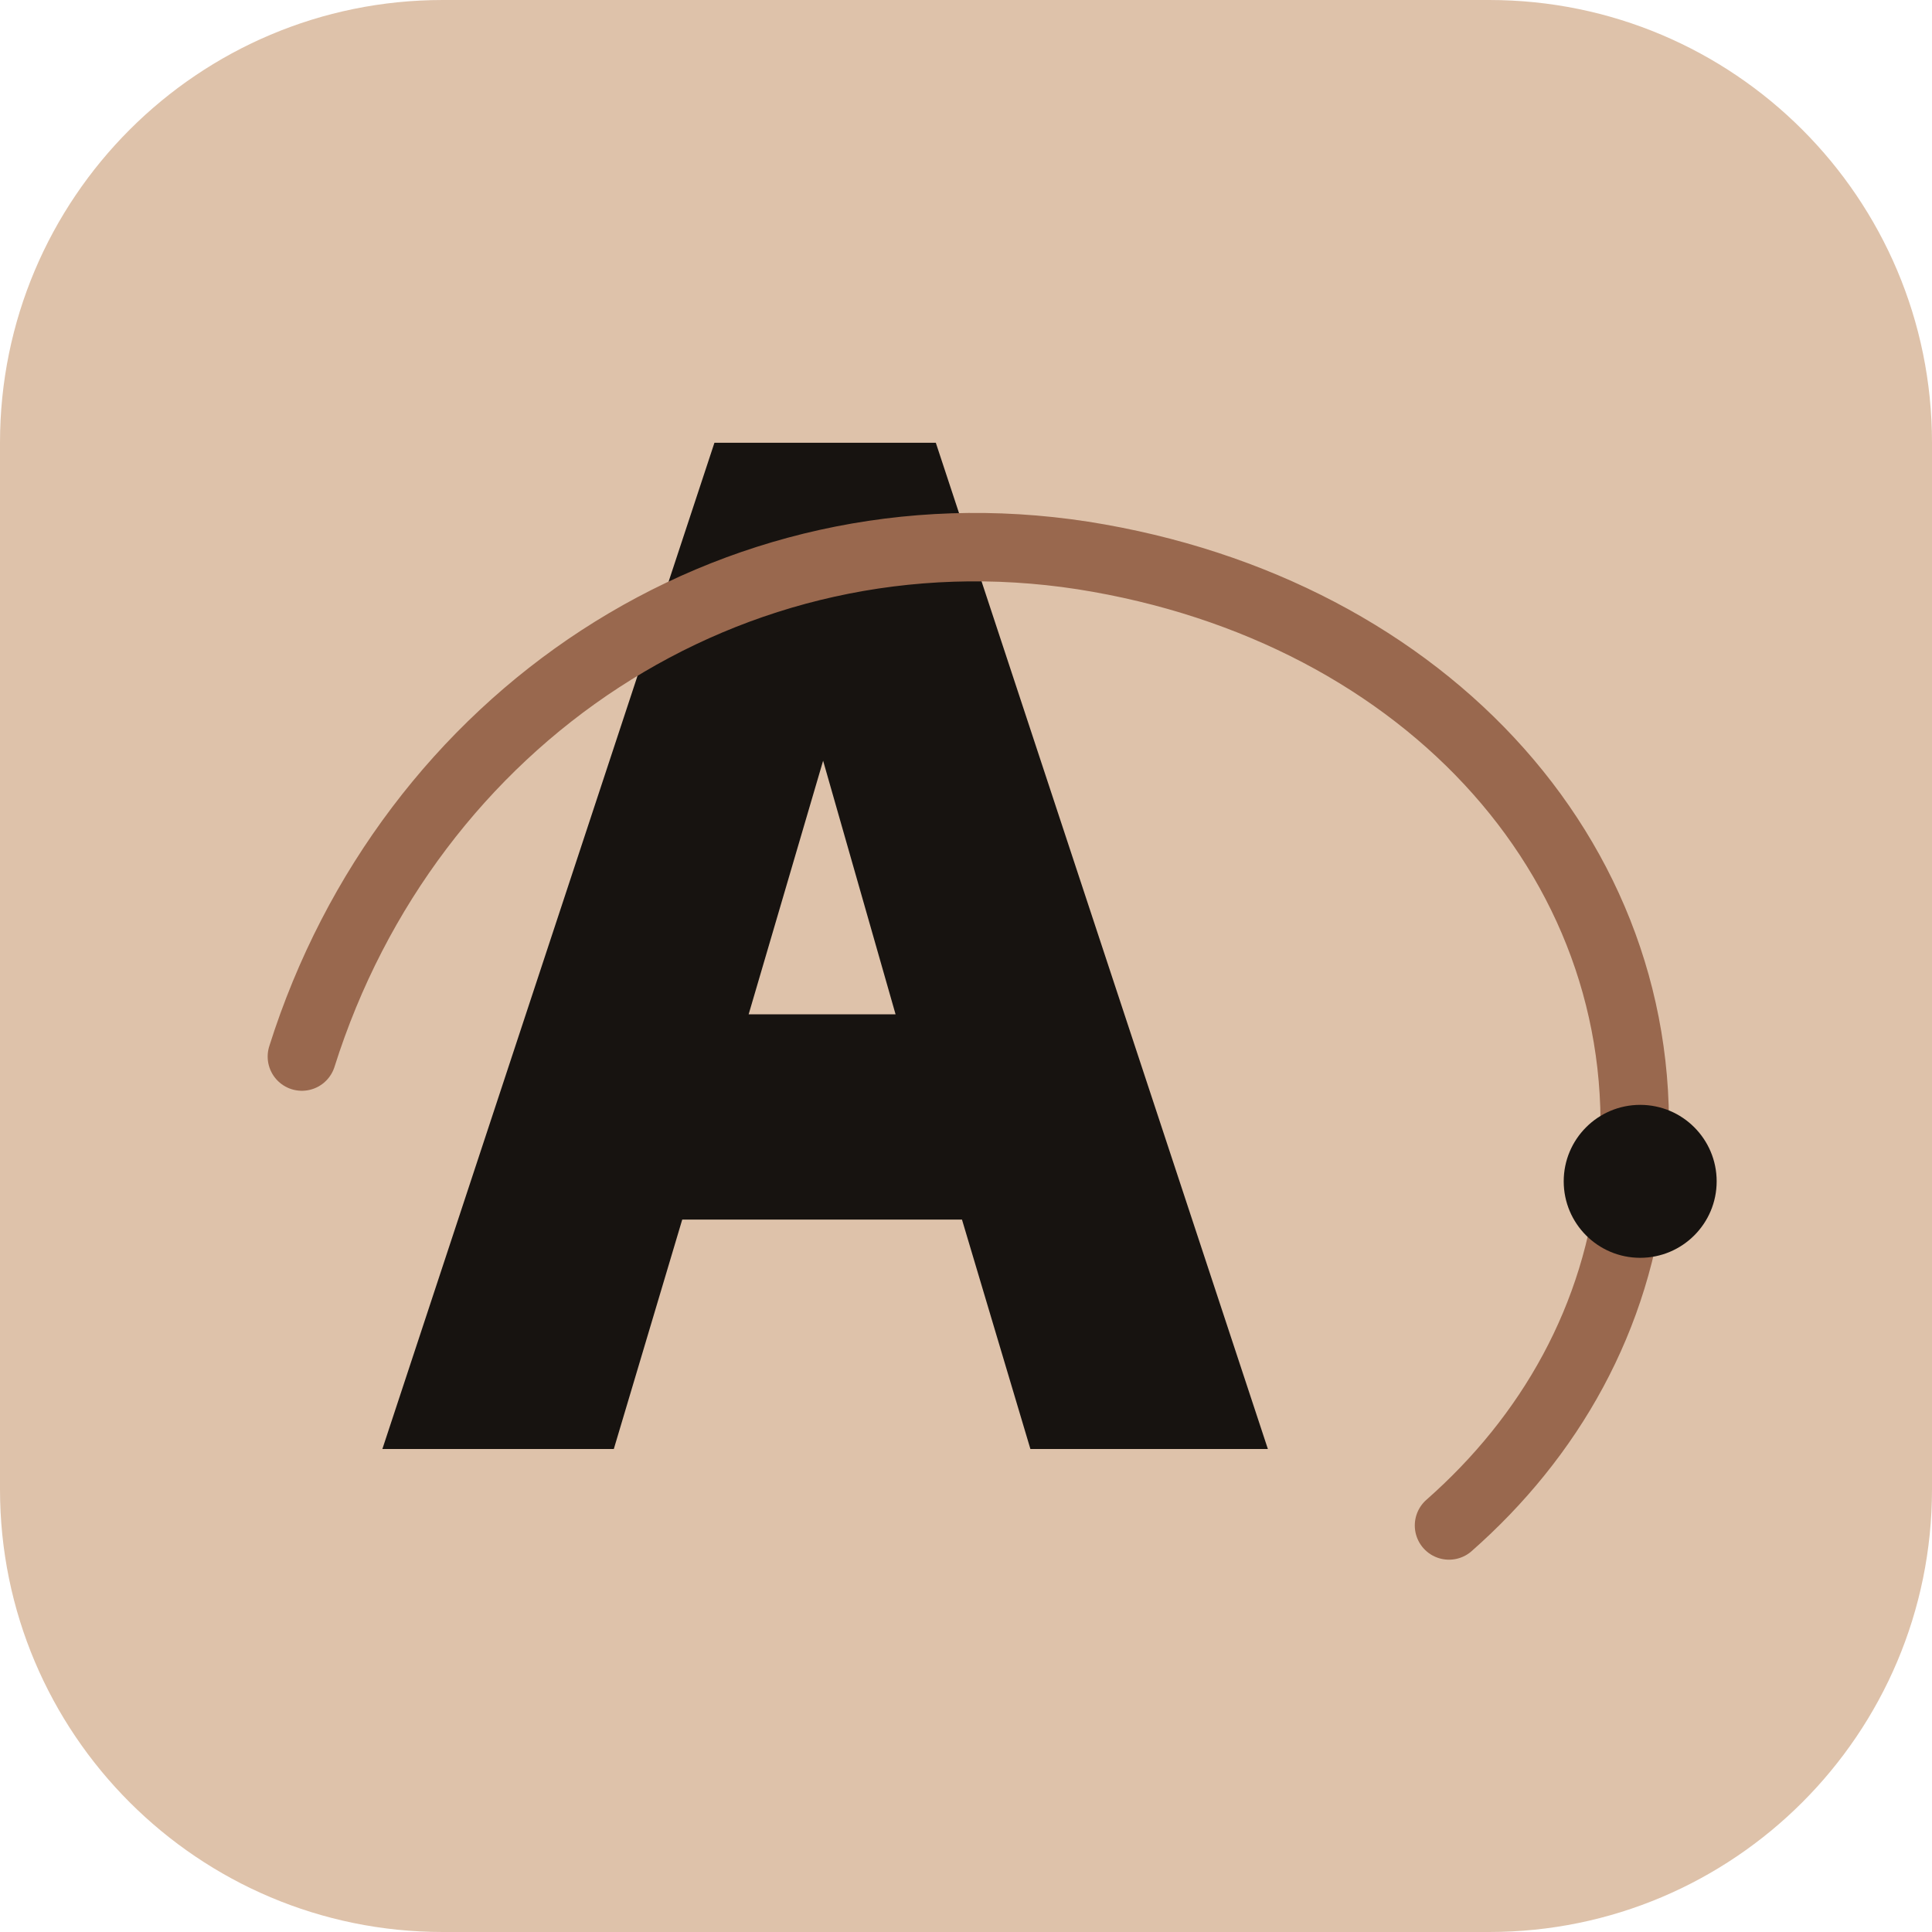
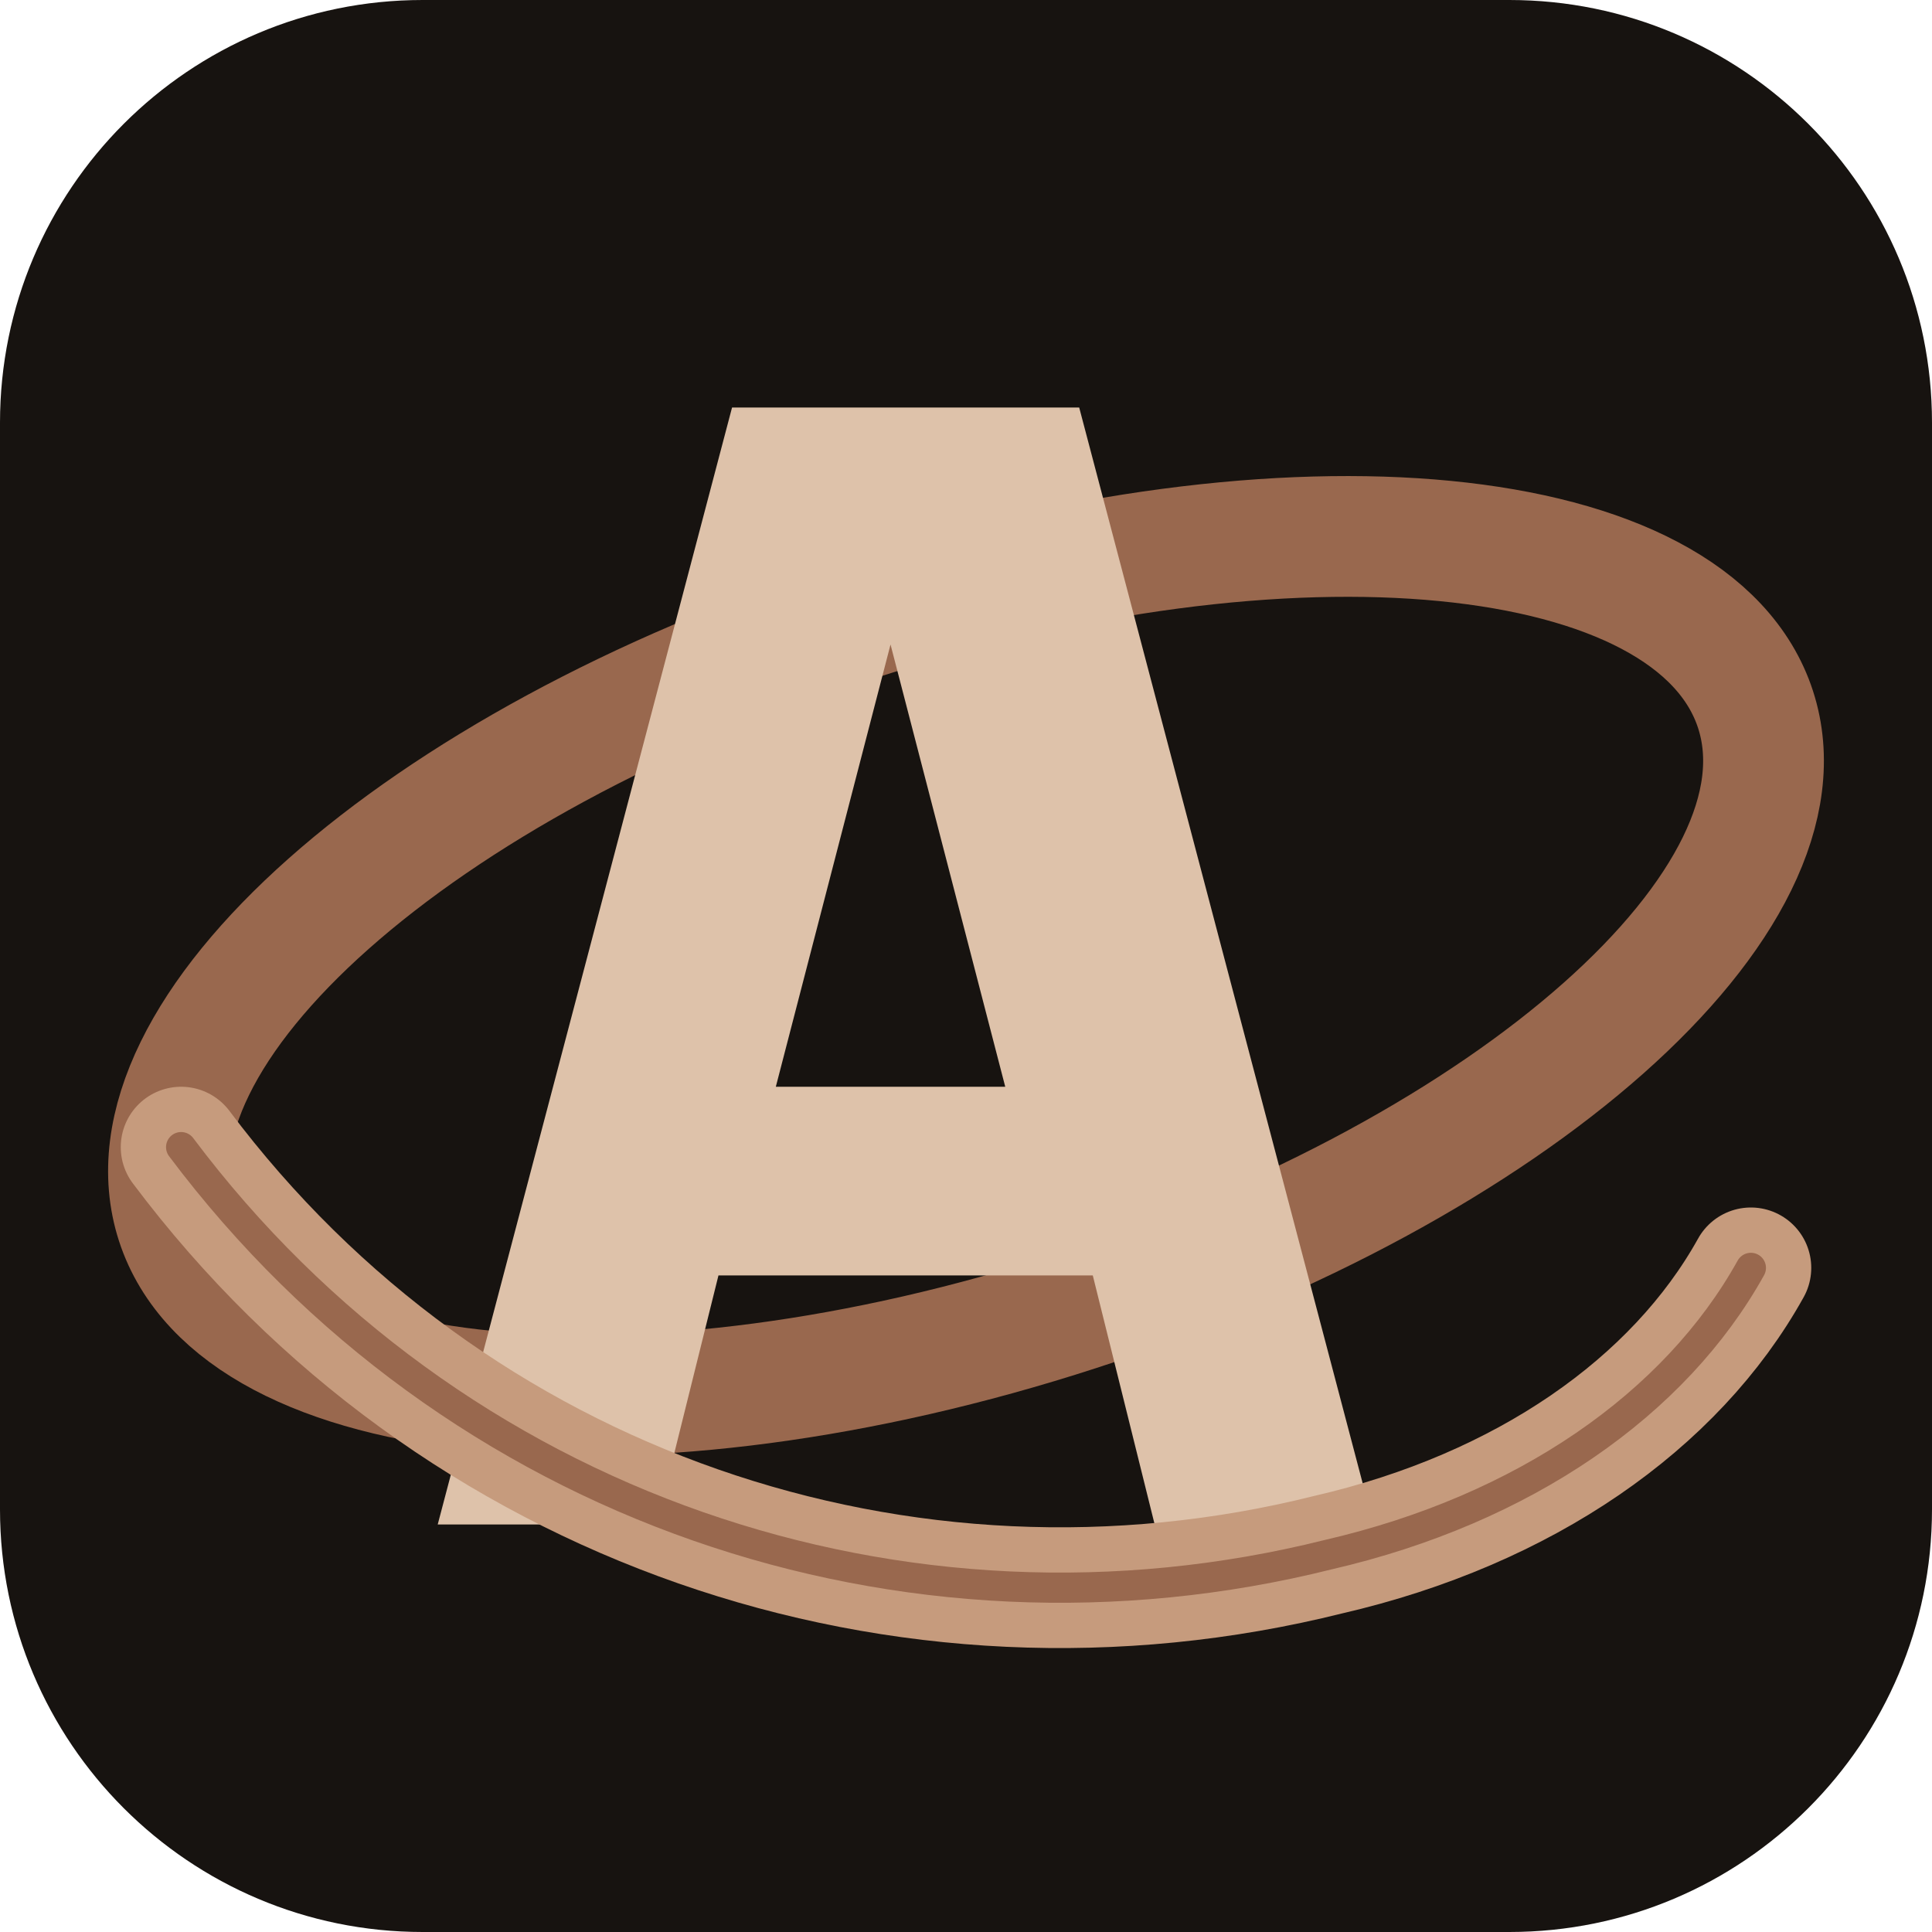
- <svg xmlns="http://www.w3.org/2000/svg" viewBox="0 0 96 96" role="img" aria-labelledby="title desc">
-   <rect width="96" height="96" rx="22" fill="#dec2aa" />
-   <path d="M19 72 35.5 22h11L63 72H51.2l-3.4-11.4H33.9L30.5 72H19Zm18.2-21.6h7.3L40.9 37.8l-3.7 12.6Z" fill="#171310" />
-   <path d="M15 52.5c5.3-16.8 21.3-27.6 38.8-24.9 17.2 2.7 28.8 15.6 27.3 30.9-0.7 7-4.1 12.9-9.1 17.3" fill="none" stroke="#99684e" stroke-linecap="round" stroke-width="3.4" />
-   <circle cx="81.5" cy="58.7" r="3.8" fill="#171310" />
+ <svg xmlns="http://www.w3.org/2000/svg" viewBox="0 0 128 128" role="img" aria-labelledby="title desc">
+   <rect width="128" height="128" rx="28" fill="#171310" />
+   <ellipse cx="64" cy="64" rx="55" ry="24" fill="none" stroke="#99684e" stroke-width="8" transform="rotate(-18 64 64)" />
+   <path d="M29 101 48.5 27h23L91 101H76.5l-4.1-16.5H47.6L43.5 101H29Zm22.4-29h15.2L59 42.7 51.4 72Z" fill="#dec2aa" fill-rule="evenodd" />
+   <path d="M12 76c18 24 48 34 76 27 13-3 23-10 28-19" fill="none" stroke="#c69b7d" stroke-linecap="round" stroke-width="8" />
+   <path d="M12 76c18 24 48 34 76 27 13-3 23-10 28-19" fill="none" stroke="#99684e" stroke-linecap="round" stroke-width="2" />
</svg>
